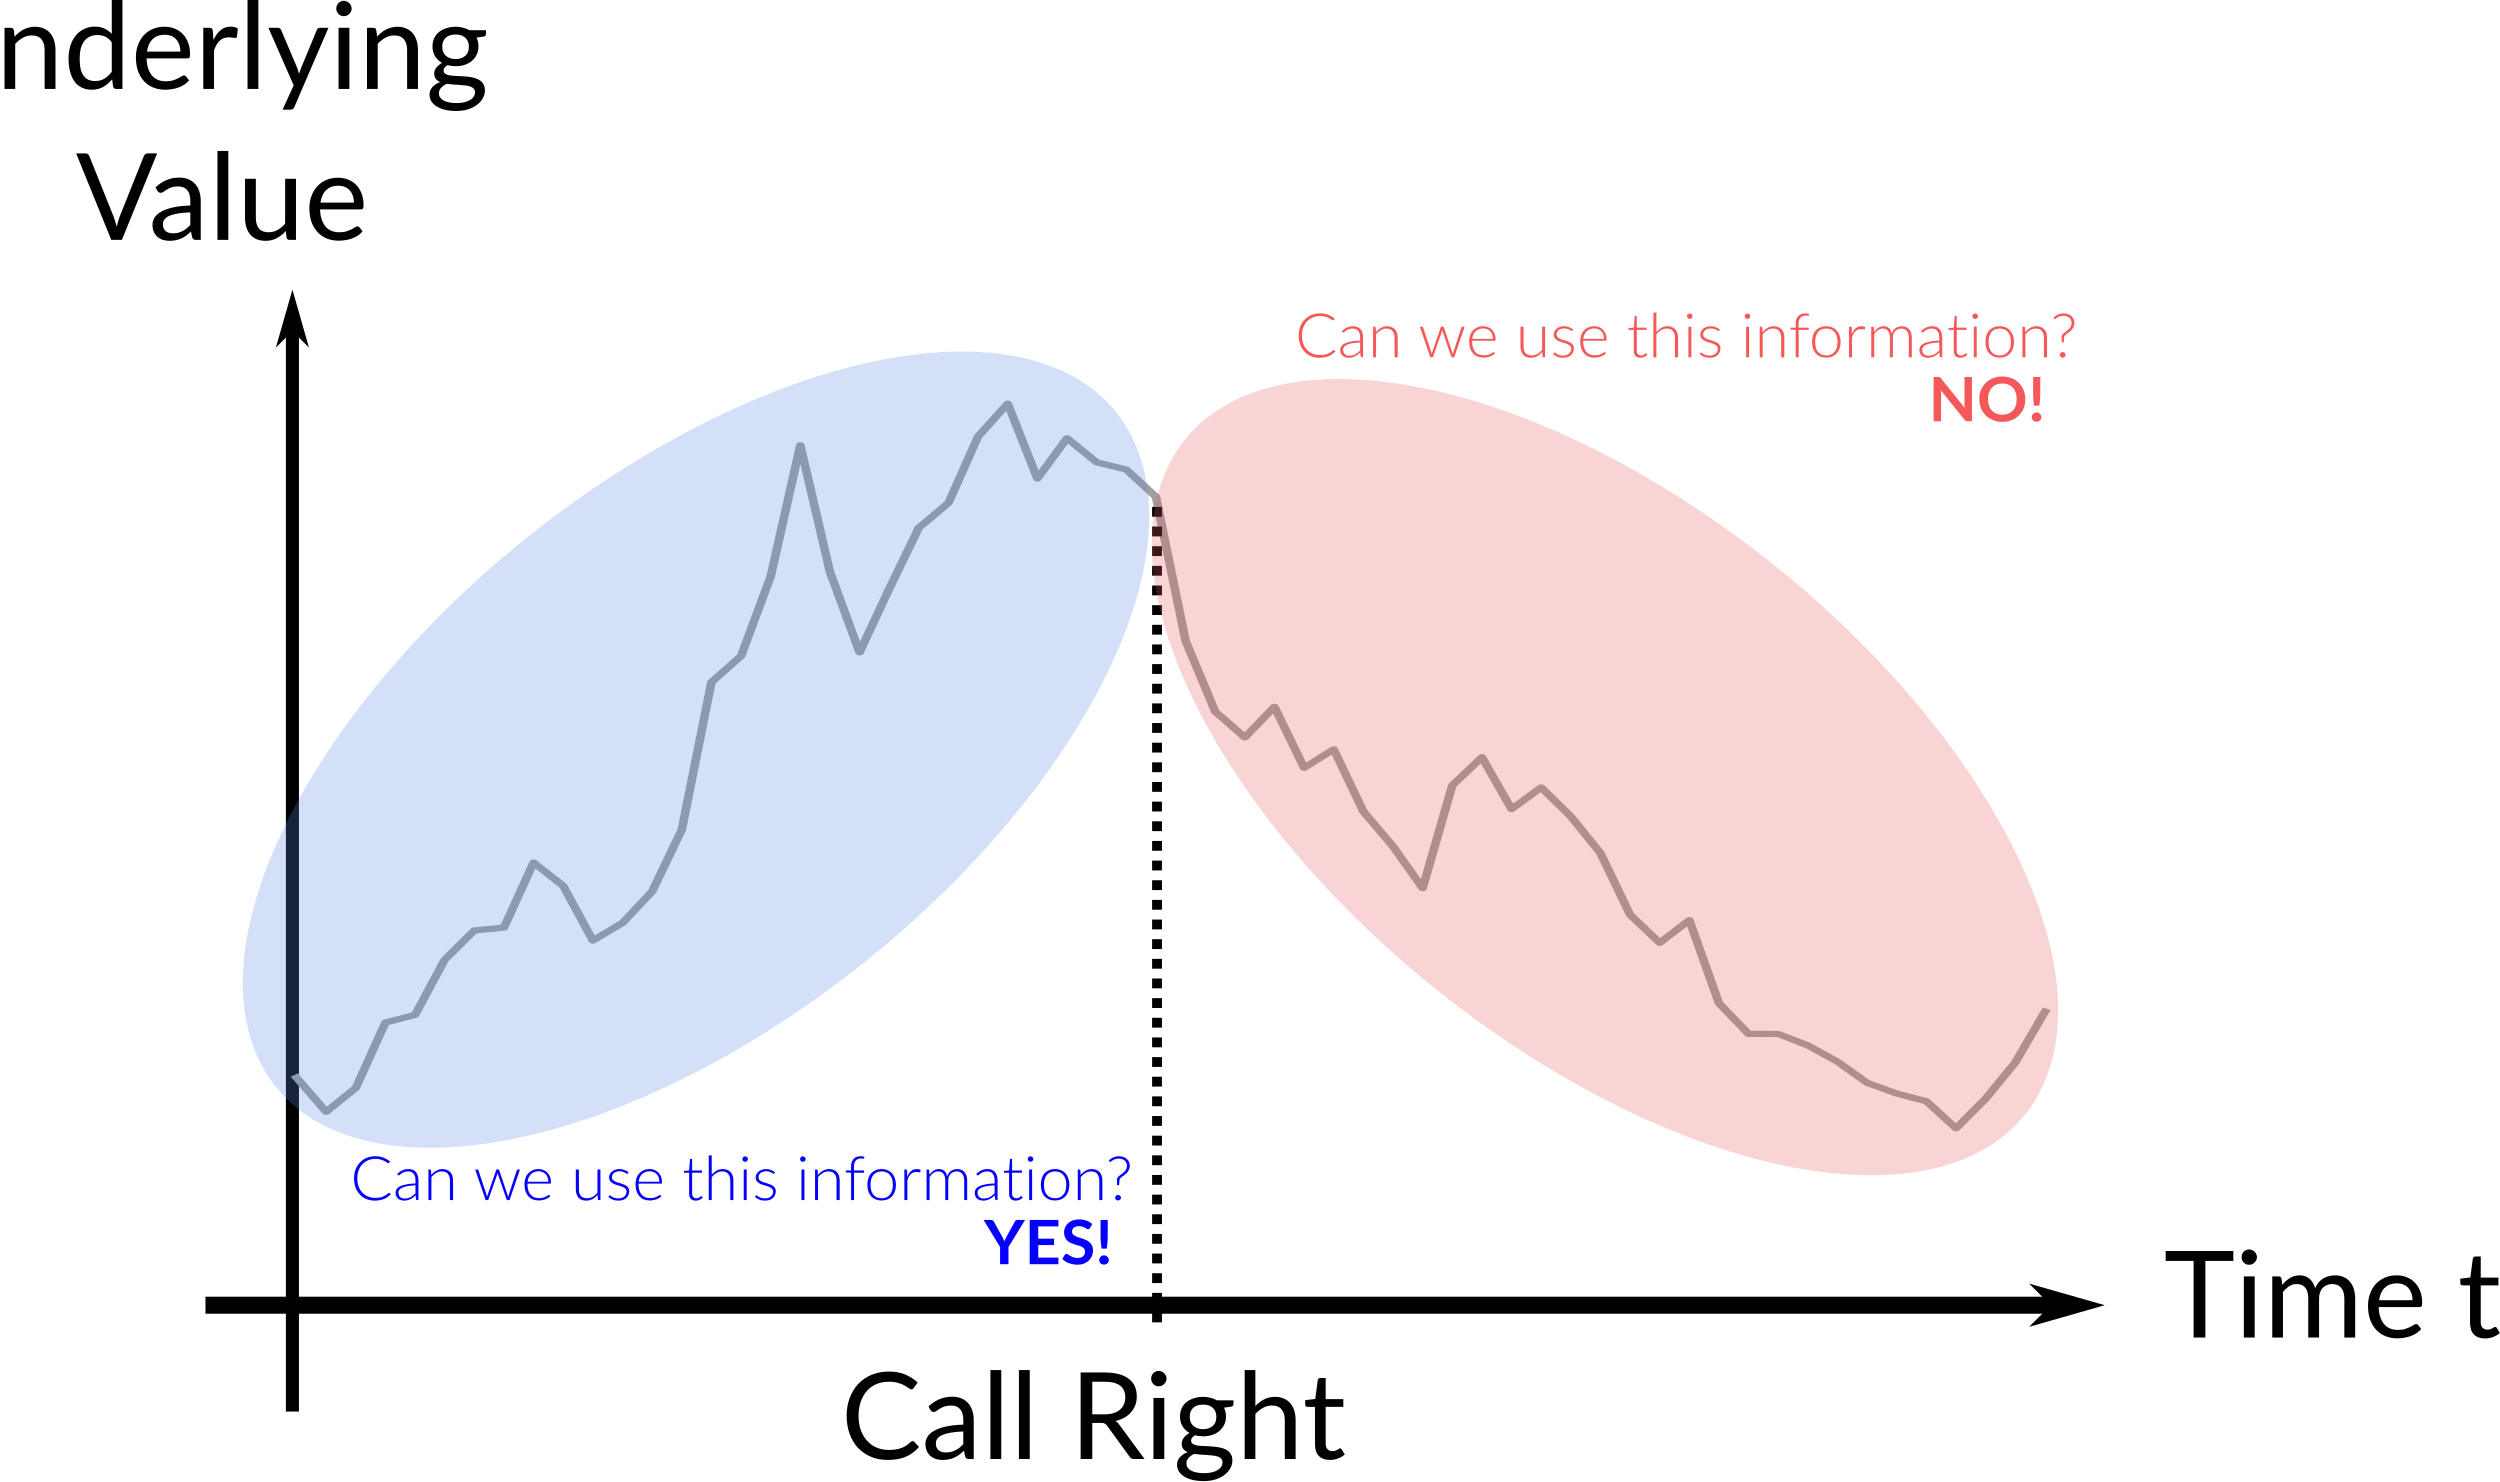
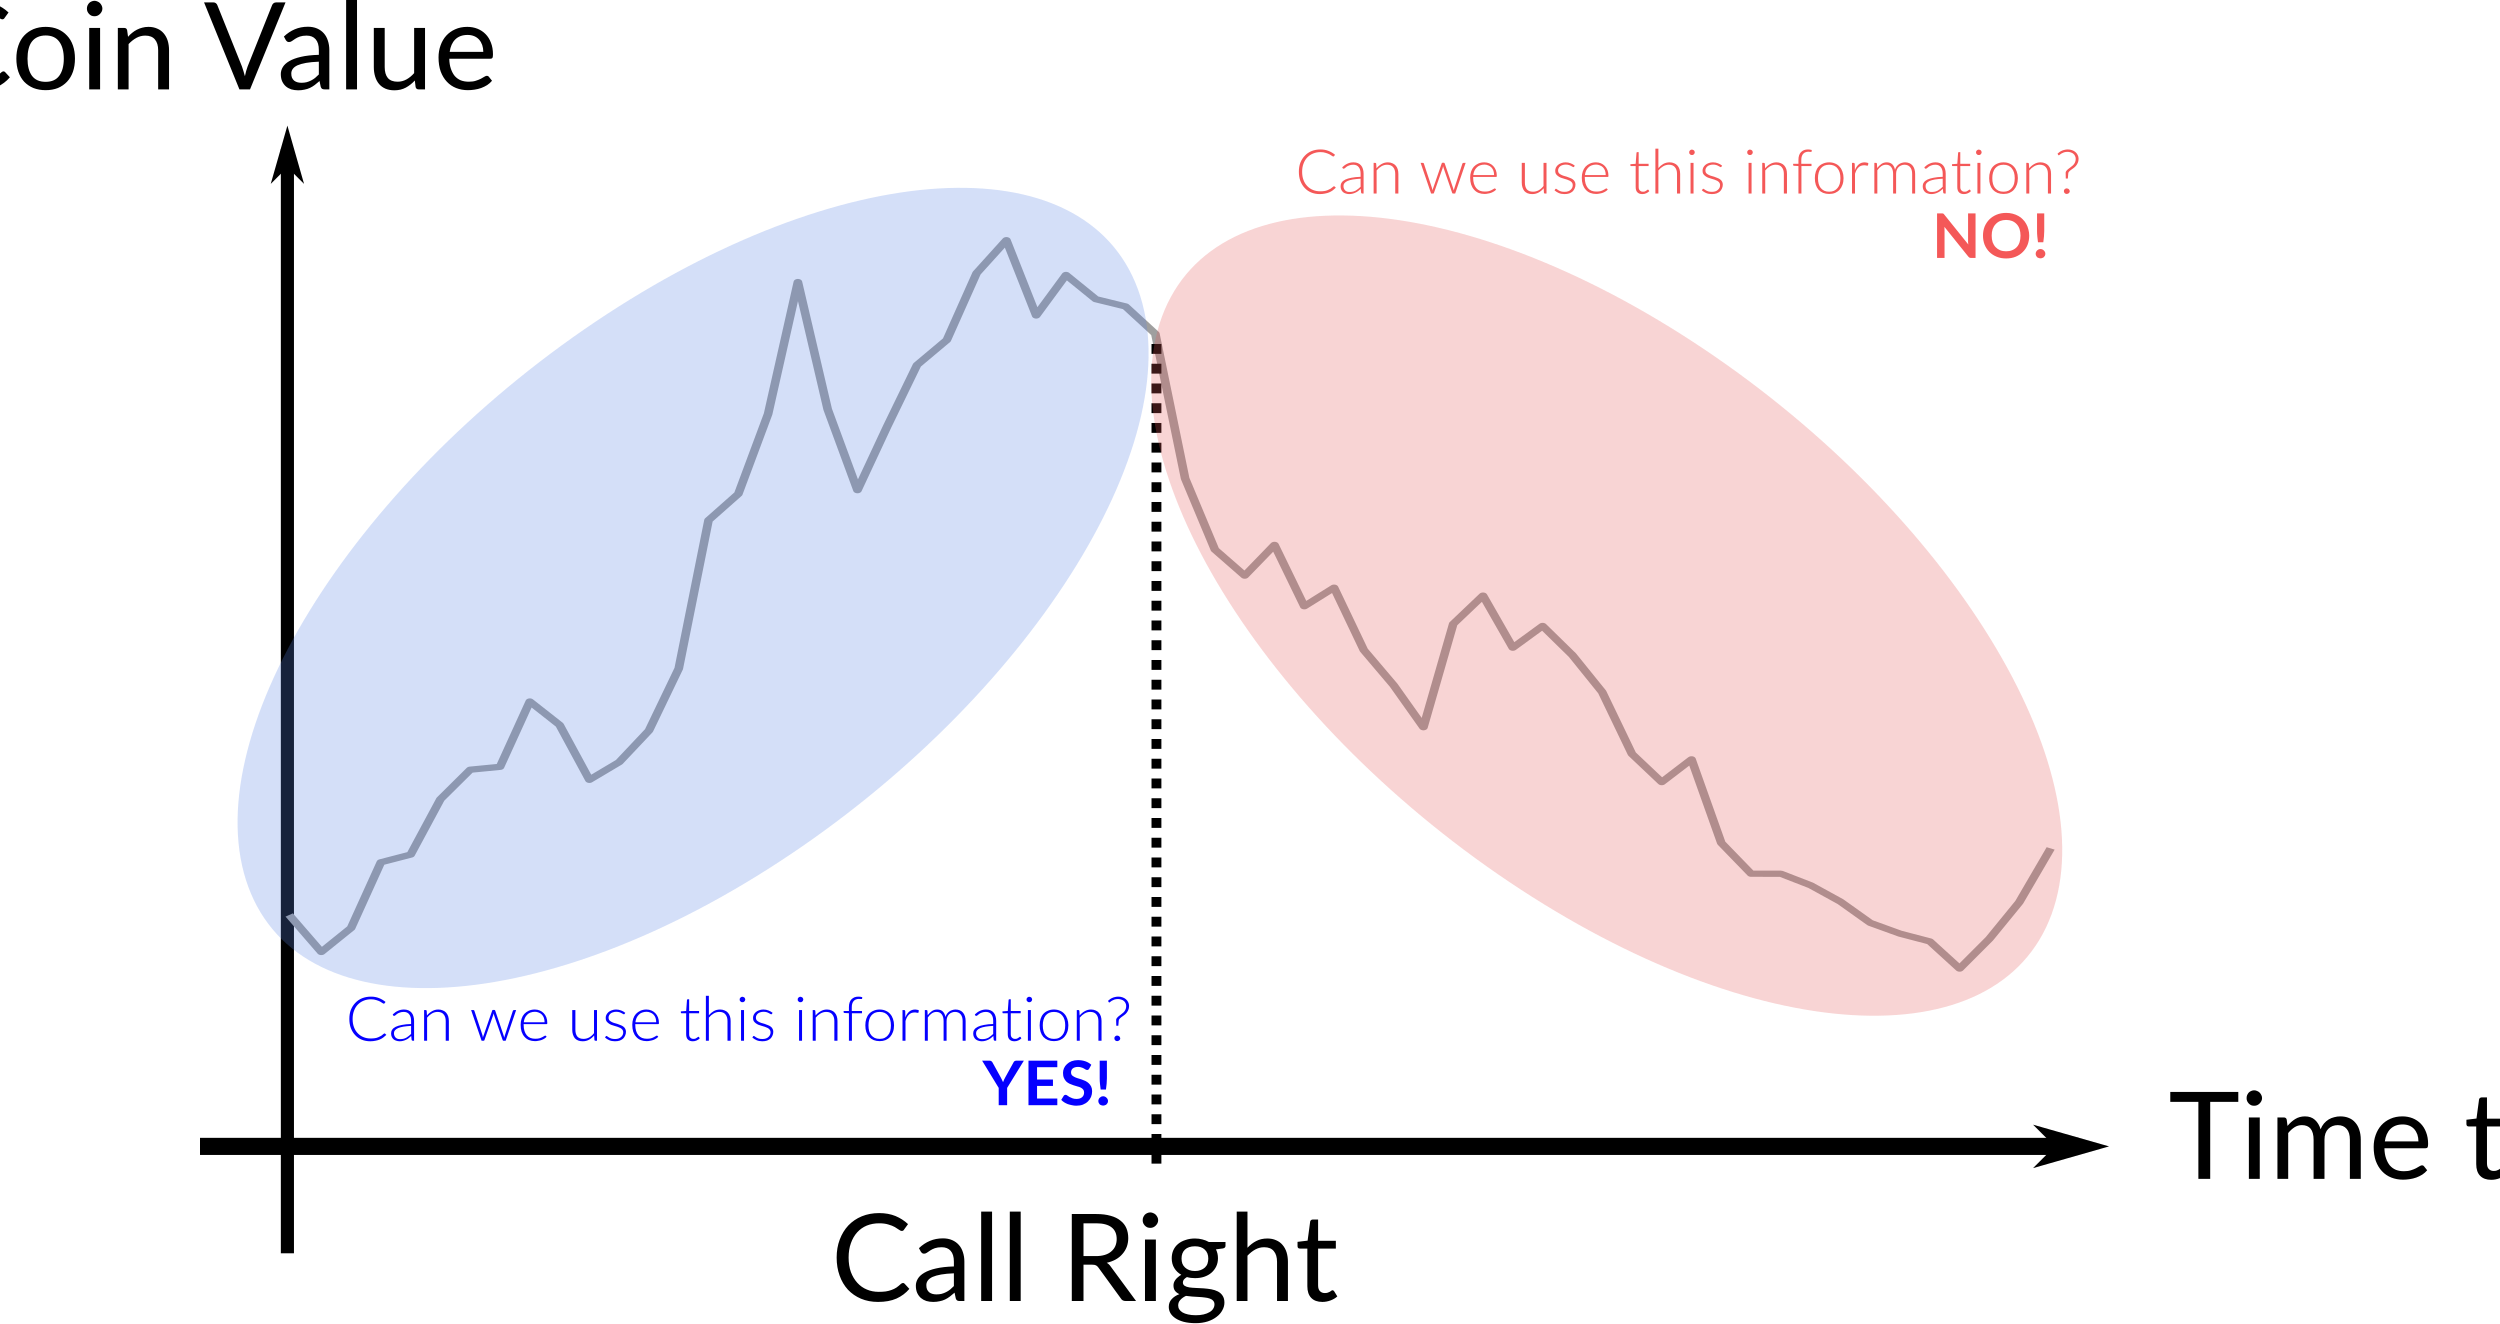
- <svg xmlns="http://www.w3.org/2000/svg" width="292.122mm" height="173.063mm" viewBox="0 0 292.122 173.063" version="1.1" id="svg224">
+ <svg xmlns="http://www.w3.org/2000/svg" width="290.626mm" height="153.819mm" viewBox="0 0 290.626 153.819" version="1.1" id="svg224">
  <defs id="defs218">
    <marker orient="auto" refY="0" refX="0" id="marker1634" style="overflow:visible">
-       <path id="path1632" d="M 0,0 5,-5 -12.5,0 5,5 0,0 Z" style="fill:#000000;fill-opacity:1;fill-rule:evenodd;stroke:#000000;stroke-width:1pt;stroke-opacity:1" transform="matrix(-0.2,0,0,-0.2,-1.2,0)" />
+       <path id="path1632" d="M 0,0 5,-5 -12.5,0 5,5 Z" style="fill:#000000;fill-opacity:1;fill-rule:evenodd;stroke:#000000;stroke-width:1pt;stroke-opacity:1" transform="matrix(-0.2,0,0,-0.2,-1.2,0)" />
    </marker>
    <marker style="overflow:visible" id="marker5440" refX="0" refY="0" orient="auto">
-       <path transform="matrix(-0.2,0,0,-0.2,-1.2,0)" style="fill:#000000;fill-opacity:1;fill-rule:evenodd;stroke:#000000;stroke-width:1pt;stroke-opacity:1" d="M 0,0 5,-5 -12.5,0 5,5 0,0 Z" id="path5438" />
+       <path transform="matrix(-0.2,0,0,-0.2,-1.2,0)" style="fill:#000000;fill-opacity:1;fill-rule:evenodd;stroke:#000000;stroke-width:1pt;stroke-opacity:1" d="M 0,0 5,-5 -12.5,0 5,5 Z" id="path5438" />
    </marker>
    <marker orient="auto" refY="0" refX="0" id="Arrow1Send" style="overflow:visible">
-       <path id="path4751" d="M 0,0 5,-5 -12.5,0 5,5 0,0 Z" style="fill:#000000;fill-opacity:1;fill-rule:evenodd;stroke:#000000;stroke-width:1pt;stroke-opacity:1" transform="matrix(-0.2,0,0,-0.2,-1.2,0)" />
+       <path id="path4751" d="M 0,0 5,-5 -12.5,0 5,5 Z" style="fill:#000000;fill-opacity:1;fill-rule:evenodd;stroke:#000000;stroke-width:1pt;stroke-opacity:1" transform="matrix(-0.2,0,0,-0.2,-1.2,0)" />
    </marker>
    <marker orient="auto" refY="0" refX="0" id="Arrow1Mend" style="overflow:visible">
-       <path id="path4745" d="M 0,0 5,-5 -12.5,0 5,5 0,0 Z" style="fill:#000000;fill-opacity:1;fill-rule:evenodd;stroke:#000000;stroke-width:1pt;stroke-opacity:1" transform="matrix(-0.4,0,0,-0.4,-4,0)" />
+       <path id="path4745" d="M 0,0 5,-5 -12.5,0 5,5 Z" style="fill:#000000;fill-opacity:1;fill-rule:evenodd;stroke:#000000;stroke-width:1pt;stroke-opacity:1" transform="matrix(-0.4,0,0,-0.4,-4,0)" />
    </marker>
    <marker orient="auto" refY="0" refX="0" id="Arrow1Lend" style="overflow:visible">
-       <path id="path4739" d="M 0,0 5,-5 -12.5,0 5,5 0,0 Z" style="fill:#000000;fill-opacity:1;fill-rule:evenodd;stroke:#000000;stroke-width:1pt;stroke-opacity:1" transform="matrix(-0.8,0,0,-0.8,-10,0)" />
+       <path id="path4739" d="M 0,0 5,-5 -12.5,0 5,5 Z" style="fill:#000000;fill-opacity:1;fill-rule:evenodd;stroke:#000000;stroke-width:1pt;stroke-opacity:1" transform="matrix(-0.8,0,0,-0.8,-10,0)" />
    </marker>
    <clipPath id="pb0607facb3">
      <rect height="217.44" width="334.8" x="54" y="34.56" id="rect349" />
    </clipPath>
    <clipPath id="pb0607facb3-1">
      <rect height="217.44" width="334.8" x="54" y="34.56" id="rect349-0" />
    </clipPath>
  </defs>
-   <g id="layer1" transform="translate(0.3483005,-101.3989)">
-     <path style="fill:none;stroke:#000000;stroke-width:1.989;stroke-linecap:butt;stroke-linejoin:miter;stroke-miterlimit:4;stroke-dasharray:none;stroke-opacity:1;marker-end:url(#Arrow1Send)" d="m 23.661,253.911 218.379,0" id="path226" />
-     <path id="path5436" d="m 33.821,266.338 0,-128.372" style="fill:none;stroke:#000000;stroke-width:1.525;stroke-linecap:butt;stroke-linejoin:miter;stroke-miterlimit:4;stroke-dasharray:none;stroke-opacity:1;marker-end:url(#marker5440)" />
-     <text xml:space="preserve" style="font-style:normal;font-variant:normal;font-weight:normal;font-stretch:normal;font-size:10.583px;line-height:1.25;font-family:Lato;-inkscape-font-specification:Lato;text-align:center;letter-spacing:0px;word-spacing:0px;text-anchor:middle;fill:#000000;fill-opacity:1;stroke:none;stroke-width:0.265" x="32.36" y="111.792" id="text5990">
-       <tspan id="tspan5988" x="32.36" y="111.792" style="font-style:normal;font-variant:normal;font-weight:normal;font-stretch:normal;font-size:14.111px;font-family:Lato;-inkscape-font-specification:Lato;text-align:center;text-anchor:middle;stroke-width:0.265">Underlying</tspan>
-       <tspan x="32.36" y="129.431" style="font-style:normal;font-variant:normal;font-weight:normal;font-stretch:normal;font-size:14.111px;font-family:Lato;-inkscape-font-specification:Lato;text-align:center;text-anchor:middle;stroke-width:0.265" id="tspan1055">Value</tspan>
+   <g id="layer1" transform="translate(-0.4108248,-120.6423)">
+     <path style="fill:none;stroke:#000000;stroke-width:1.989;stroke-linecap:butt;stroke-linejoin:miter;stroke-miterlimit:4;stroke-dasharray:none;stroke-opacity:1;marker-end:url(#Arrow1Send)" d="M 23.661,253.911 H 242.04" id="path226" />
+     <path id="path5436" d="M 33.821,266.338 V 137.966" style="fill:none;stroke:#000000;stroke-width:1.525;stroke-linecap:butt;stroke-linejoin:miter;stroke-miterlimit:4;stroke-dasharray:none;stroke-opacity:1;marker-end:url(#marker5440)" />
+     <text xml:space="preserve" style="font-style:normal;font-variant:normal;font-weight:normal;font-stretch:normal;line-height:0%;font-family:Lato;-inkscape-font-specification:Lato;text-align:center;letter-spacing:0px;word-spacing:0px;text-anchor:middle;fill:#000000;fill-opacity:1;stroke:none;stroke-width:0.265" x="33.028" y="131.035" id="text5990">
+       <tspan x="33.028" y="131.035" style="font-style:normal;font-variant:normal;font-weight:normal;font-stretch:normal;font-size:14.111px;line-height:1.25;font-family:Lato;-inkscape-font-specification:Lato;text-align:center;text-anchor:middle;stroke-width:0.265" id="tspan1055">Coin Value</tspan>
    </text>
-     <text id="text21" y="257.69" x="252.488" style="font-style:normal;font-variant:normal;font-weight:normal;font-stretch:normal;font-size:10.583px;line-height:1.25;font-family:Lato;-inkscape-font-specification:Lato;letter-spacing:0px;word-spacing:0px;fill:#000000;fill-opacity:1;stroke:none;stroke-width:0.265" xml:space="preserve">
-       <tspan style="font-style:normal;font-variant:normal;font-weight:normal;font-stretch:normal;font-size:14.111px;font-family:Lato;-inkscape-font-specification:Lato;stroke-width:0.265" y="257.69" x="252.488" id="tspan19">Time t</tspan>
+     <text id="text21" y="257.69" x="252.488" style="font-style:normal;font-variant:normal;font-weight:normal;font-stretch:normal;line-height:0%;font-family:Lato;-inkscape-font-specification:Lato;letter-spacing:0px;word-spacing:0px;fill:#000000;fill-opacity:1;stroke:none;stroke-width:0.265" xml:space="preserve">
+       <tspan style="font-style:normal;font-variant:normal;font-weight:normal;font-stretch:normal;font-size:14.111px;line-height:1.25;font-family:Lato;-inkscape-font-specification:Lato;stroke-width:0.265" y="257.69" x="252.488" id="tspan19">Time t</tspan>
    </text>
    <g transform="matrix(0.6712199,0,0,0.4837263,-12.16243,127.0659)" id="line2d_27" style="stroke:#9f9f9f;stroke-linecap:butt;stroke-linejoin:round;stroke-opacity:1">
      <path clip-path="url(#pb0607facb3)" d="m 69.218,207.245 5.159,8.258 5.159,-5.77 5.159,-15.784 5.159,-1.855 5.159,-13.309 5.159,-7.087 5.159,-0.694 5.159,-15.696 5.159,5.626 5.159,13.198 5.159,-4.256 5.159,-7.589 5.159,-14.896 5.159,-35.647 5.159,-6.33 5.159,-19.216 5.159,-31.691 5.159,30.578 5.159,19.433 5.159,-15.342 5.159,-14.743 5.159,-6.008 5.159,-16.061 5.159,-7.92 5.159,18.091 5.159,-9.731 5.159,5.812 5.159,1.751 5.159,6.574 5.159,34.766 5.159,17.102 5.159,6.25 5.159,-7.386 5.159,14.743 5.159,-4.464 5.159,15.006 5.159,8.437 5.159,10.09 5.159,-24.82 5.159,-6.807 5.159,12.516 5.159,-5.223 5.159,7.003 5.159,8.866 5.159,14.89 5.159,6.769 5.159,-5.47 5.159,20.093 5.159,7.387 5.159,0.011 5.159,2.776 5.159,3.933 5.159,5.096 5.159,2.593 5.159,1.872 5.159,6.521 5.159,-7.161 5.159,-8.76 5.159,-12.266" style="fill:none;stroke:#9f9f9f;stroke-width:1.5;stroke-linecap:square;stroke-linejoin:round;stroke-opacity:1" id="path332" />
    </g>
-     <path style="fill:none;stroke:#000000;stroke-width:1.148;stroke-linecap:butt;stroke-linejoin:miter;stroke-miterlimit:4;stroke-dasharray:1.148, 1.148;stroke-dashoffset:0;stroke-opacity:1" d="m 134.849,255.915 0,-96.3" id="path1630" />
-     <text id="text1934" y="271.886" x="134.189" style="font-style:normal;font-variant:normal;font-weight:normal;font-stretch:normal;font-size:10.583px;line-height:1.25;font-family:Lato;-inkscape-font-specification:Lato;text-align:center;letter-spacing:0px;word-spacing:0px;text-anchor:middle;fill:#000000;fill-opacity:1;stroke:none;stroke-width:0.265" xml:space="preserve">
-       <tspan id="tspan1932" style="font-style:normal;font-variant:normal;font-weight:normal;font-stretch:normal;font-size:14.111px;font-family:Lato;-inkscape-font-specification:Lato;text-align:center;text-anchor:middle;stroke-width:0.265" y="271.886" x="134.189">Call Right</tspan>
+     <path style="fill:none;stroke:#000000;stroke-width:1.148;stroke-linecap:butt;stroke-linejoin:miter;stroke-miterlimit:4;stroke-dasharray:1.148, 1.148;stroke-dashoffset:0;stroke-opacity:1" d="M 134.849,255.915 V 159.615" id="path1630" />
+     <text id="text1934" y="271.886" x="134.189" style="font-style:normal;font-variant:normal;font-weight:normal;font-stretch:normal;line-height:0%;font-family:Lato;-inkscape-font-specification:Lato;text-align:center;letter-spacing:0px;word-spacing:0px;text-anchor:middle;fill:#000000;fill-opacity:1;stroke:none;stroke-width:0.265" xml:space="preserve">
+       <tspan id="tspan1932" style="font-style:normal;font-variant:normal;font-weight:normal;font-stretch:normal;font-size:14.111px;line-height:1.25;font-family:Lato;-inkscape-font-specification:Lato;text-align:center;text-anchor:middle;stroke-width:0.265" y="271.886" x="134.189">Call Right</tspan>
    </text>
    <ellipse style="fill:#5b85e3;fill-opacity:0.26;stroke:none;stroke-width:7.408;stroke-miterlimit:4;stroke-dasharray:none;stroke-dashoffset:0;stroke-opacity:1" id="path1974" cx="11.309" cy="208.007" rx="62.29" ry="32.966" transform="matrix(0.8301895,-0.5574812,0.3441863,0.9389014,0,0)" />
    <ellipse transform="matrix(-0.8301895,-0.5574812,-0.3441863,0.9389014,0,0)" ry="32.966" rx="62.29" cy="56.84" cx="-249.047" id="ellipse1976" style="fill:#e35b5b;fill-opacity:0.26;stroke:none;stroke-width:7.408;stroke-miterlimit:4;stroke-dasharray:none;stroke-dashoffset:0;stroke-opacity:1" />
-     <text xml:space="preserve" style="font-style:normal;font-variant:normal;font-weight:normal;font-stretch:normal;font-size:3.629px;line-height:1.25;font-family:Lato;-inkscape-font-specification:Lato;text-align:center;letter-spacing:0px;word-spacing:0px;text-anchor:middle;fill:#0500ff;fill-opacity:1;stroke:none;stroke-width:0.136;stroke-opacity:1" x="40.127" y="244.449" id="text2008" transform="scale(1.011656,0.9884778)">
-       <tspan x="40.127" y="244.449" style="font-style:normal;font-variant:normal;font-weight:300;font-stretch:normal;font-size:7.257px;font-family:Lato;-inkscape-font-specification:'Lato Light';text-align:start;text-anchor:start;fill:#0500ff;fill-opacity:1;stroke:none;stroke-width:0.136;stroke-opacity:1" id="tspan2006">Can we use this information?</tspan>
+     <text xml:space="preserve" style="font-style:normal;font-variant:normal;font-weight:normal;font-stretch:normal;line-height:0%;font-family:Lato;-inkscape-font-specification:Lato;text-align:center;letter-spacing:0px;word-spacing:0px;text-anchor:middle;fill:#0500ff;fill-opacity:1;stroke:none;stroke-width:0.136;stroke-opacity:1" x="40.127" y="244.449" id="text2008" transform="scale(1.011656,0.9884778)">
+       <tspan x="40.127" y="244.449" style="font-style:normal;font-variant:normal;font-weight:300;font-stretch:normal;font-size:7.257px;line-height:1.25;font-family:Lato;-inkscape-font-specification:'Lato Light';text-align:start;text-anchor:start;fill:#0500ff;fill-opacity:1;stroke:none;stroke-width:0.136;stroke-opacity:1" id="tspan2006">Can we use this information?</tspan>
    </text>
-     <text transform="scale(1.011656,0.9884778)" id="text2012" y="252.02" x="113.308" style="font-style:normal;font-variant:normal;font-weight:normal;font-stretch:normal;font-size:3.629px;line-height:1.25;font-family:Lato;-inkscape-font-specification:Lato;text-align:center;letter-spacing:0px;word-spacing:0px;text-anchor:middle;fill:#0500ff;fill-opacity:1;stroke:none;stroke-width:0.136;stroke-opacity:1" xml:space="preserve">
-       <tspan id="tspan2010" style="font-style:normal;font-variant:normal;font-weight:bold;font-stretch:normal;font-size:7.257px;font-family:Lato;-inkscape-font-specification:'Lato Bold';text-align:start;text-anchor:start;fill:#0500ff;fill-opacity:1;stroke:none;stroke-width:0.136;stroke-opacity:1" y="252.02" x="113.308">YES!</tspan>
+     <text transform="scale(1.011656,0.9884778)" id="text2012" y="252.02" x="113.308" style="font-style:normal;font-variant:normal;font-weight:normal;font-stretch:normal;line-height:0%;font-family:Lato;-inkscape-font-specification:Lato;text-align:center;letter-spacing:0px;word-spacing:0px;text-anchor:middle;fill:#0500ff;fill-opacity:1;stroke:none;stroke-width:0.136;stroke-opacity:1" xml:space="preserve">
+       <tspan id="tspan2010" style="font-style:normal;font-variant:normal;font-weight:bold;font-stretch:normal;font-size:7.257px;line-height:1.25;font-family:Lato;-inkscape-font-specification:'Lato Bold';text-align:start;text-anchor:start;fill:#0500ff;fill-opacity:1;stroke:none;stroke-width:0.136;stroke-opacity:1" y="252.02" x="113.308">YES!</tspan>
    </text>
-     <text transform="scale(1.011656,0.9884778)" id="text2016" y="144.812" x="149.238" style="font-style:normal;font-variant:normal;font-weight:normal;font-stretch:normal;font-size:3.629px;line-height:1.25;font-family:Lato;-inkscape-font-specification:Lato;text-align:center;letter-spacing:0px;word-spacing:0px;text-anchor:middle;fill:#f45858;fill-opacity:1;stroke:none;stroke-width:0.136;stroke-opacity:1" xml:space="preserve">
-       <tspan id="tspan2014" style="font-style:normal;font-variant:normal;font-weight:300;font-stretch:normal;font-size:7.257px;font-family:Lato;-inkscape-font-specification:'Lato Light';text-align:start;text-anchor:start;fill:#f45858;fill-opacity:1;stroke:none;stroke-width:0.136;stroke-opacity:1" y="144.812" x="149.238">Can we use this information?</tspan>
+     <text transform="scale(1.011656,0.9884778)" id="text2016" y="144.812" x="149.238" style="font-style:normal;font-variant:normal;font-weight:normal;font-stretch:normal;line-height:0%;font-family:Lato;-inkscape-font-specification:Lato;text-align:center;letter-spacing:0px;word-spacing:0px;text-anchor:middle;fill:#f45858;fill-opacity:1;stroke:none;stroke-width:0.136;stroke-opacity:1" xml:space="preserve">
+       <tspan id="tspan2014" style="font-style:normal;font-variant:normal;font-weight:300;font-stretch:normal;font-size:7.257px;line-height:1.25;font-family:Lato;-inkscape-font-specification:'Lato Light';text-align:start;text-anchor:start;fill:#f45858;fill-opacity:1;stroke:none;stroke-width:0.136;stroke-opacity:1" y="144.812" x="149.238">Can we use this information?</tspan>
    </text>
-     <text xml:space="preserve" style="font-style:normal;font-variant:normal;font-weight:normal;font-stretch:normal;font-size:3.629px;line-height:1.25;font-family:Lato;-inkscape-font-specification:Lato;text-align:center;letter-spacing:0px;word-spacing:0px;text-anchor:middle;fill:#f45858;fill-opacity:1;stroke:none;stroke-width:0.136;stroke-opacity:1" x="222.418" y="152.383" id="text2020" transform="scale(1.011656,0.9884778)">
-       <tspan x="222.418" y="152.383" style="font-style:normal;font-variant:normal;font-weight:bold;font-stretch:normal;font-size:7.257px;font-family:Lato;-inkscape-font-specification:'Lato Bold';text-align:start;text-anchor:start;fill:#f45858;fill-opacity:1;stroke:none;stroke-width:0.136;stroke-opacity:1" id="tspan2018">NO!</tspan>
+     <text xml:space="preserve" style="font-style:normal;font-variant:normal;font-weight:normal;font-stretch:normal;line-height:0%;font-family:Lato;-inkscape-font-specification:Lato;text-align:center;letter-spacing:0px;word-spacing:0px;text-anchor:middle;fill:#f45858;fill-opacity:1;stroke:none;stroke-width:0.136;stroke-opacity:1" x="222.418" y="152.383" id="text2020" transform="scale(1.011656,0.9884778)">
+       <tspan x="222.418" y="152.383" style="font-style:normal;font-variant:normal;font-weight:bold;font-stretch:normal;font-size:7.257px;line-height:1.25;font-family:Lato;-inkscape-font-specification:'Lato Bold';text-align:start;text-anchor:start;fill:#f45858;fill-opacity:1;stroke:none;stroke-width:0.136;stroke-opacity:1" id="tspan2018">NO!</tspan>
    </text>
  </g>
</svg>
